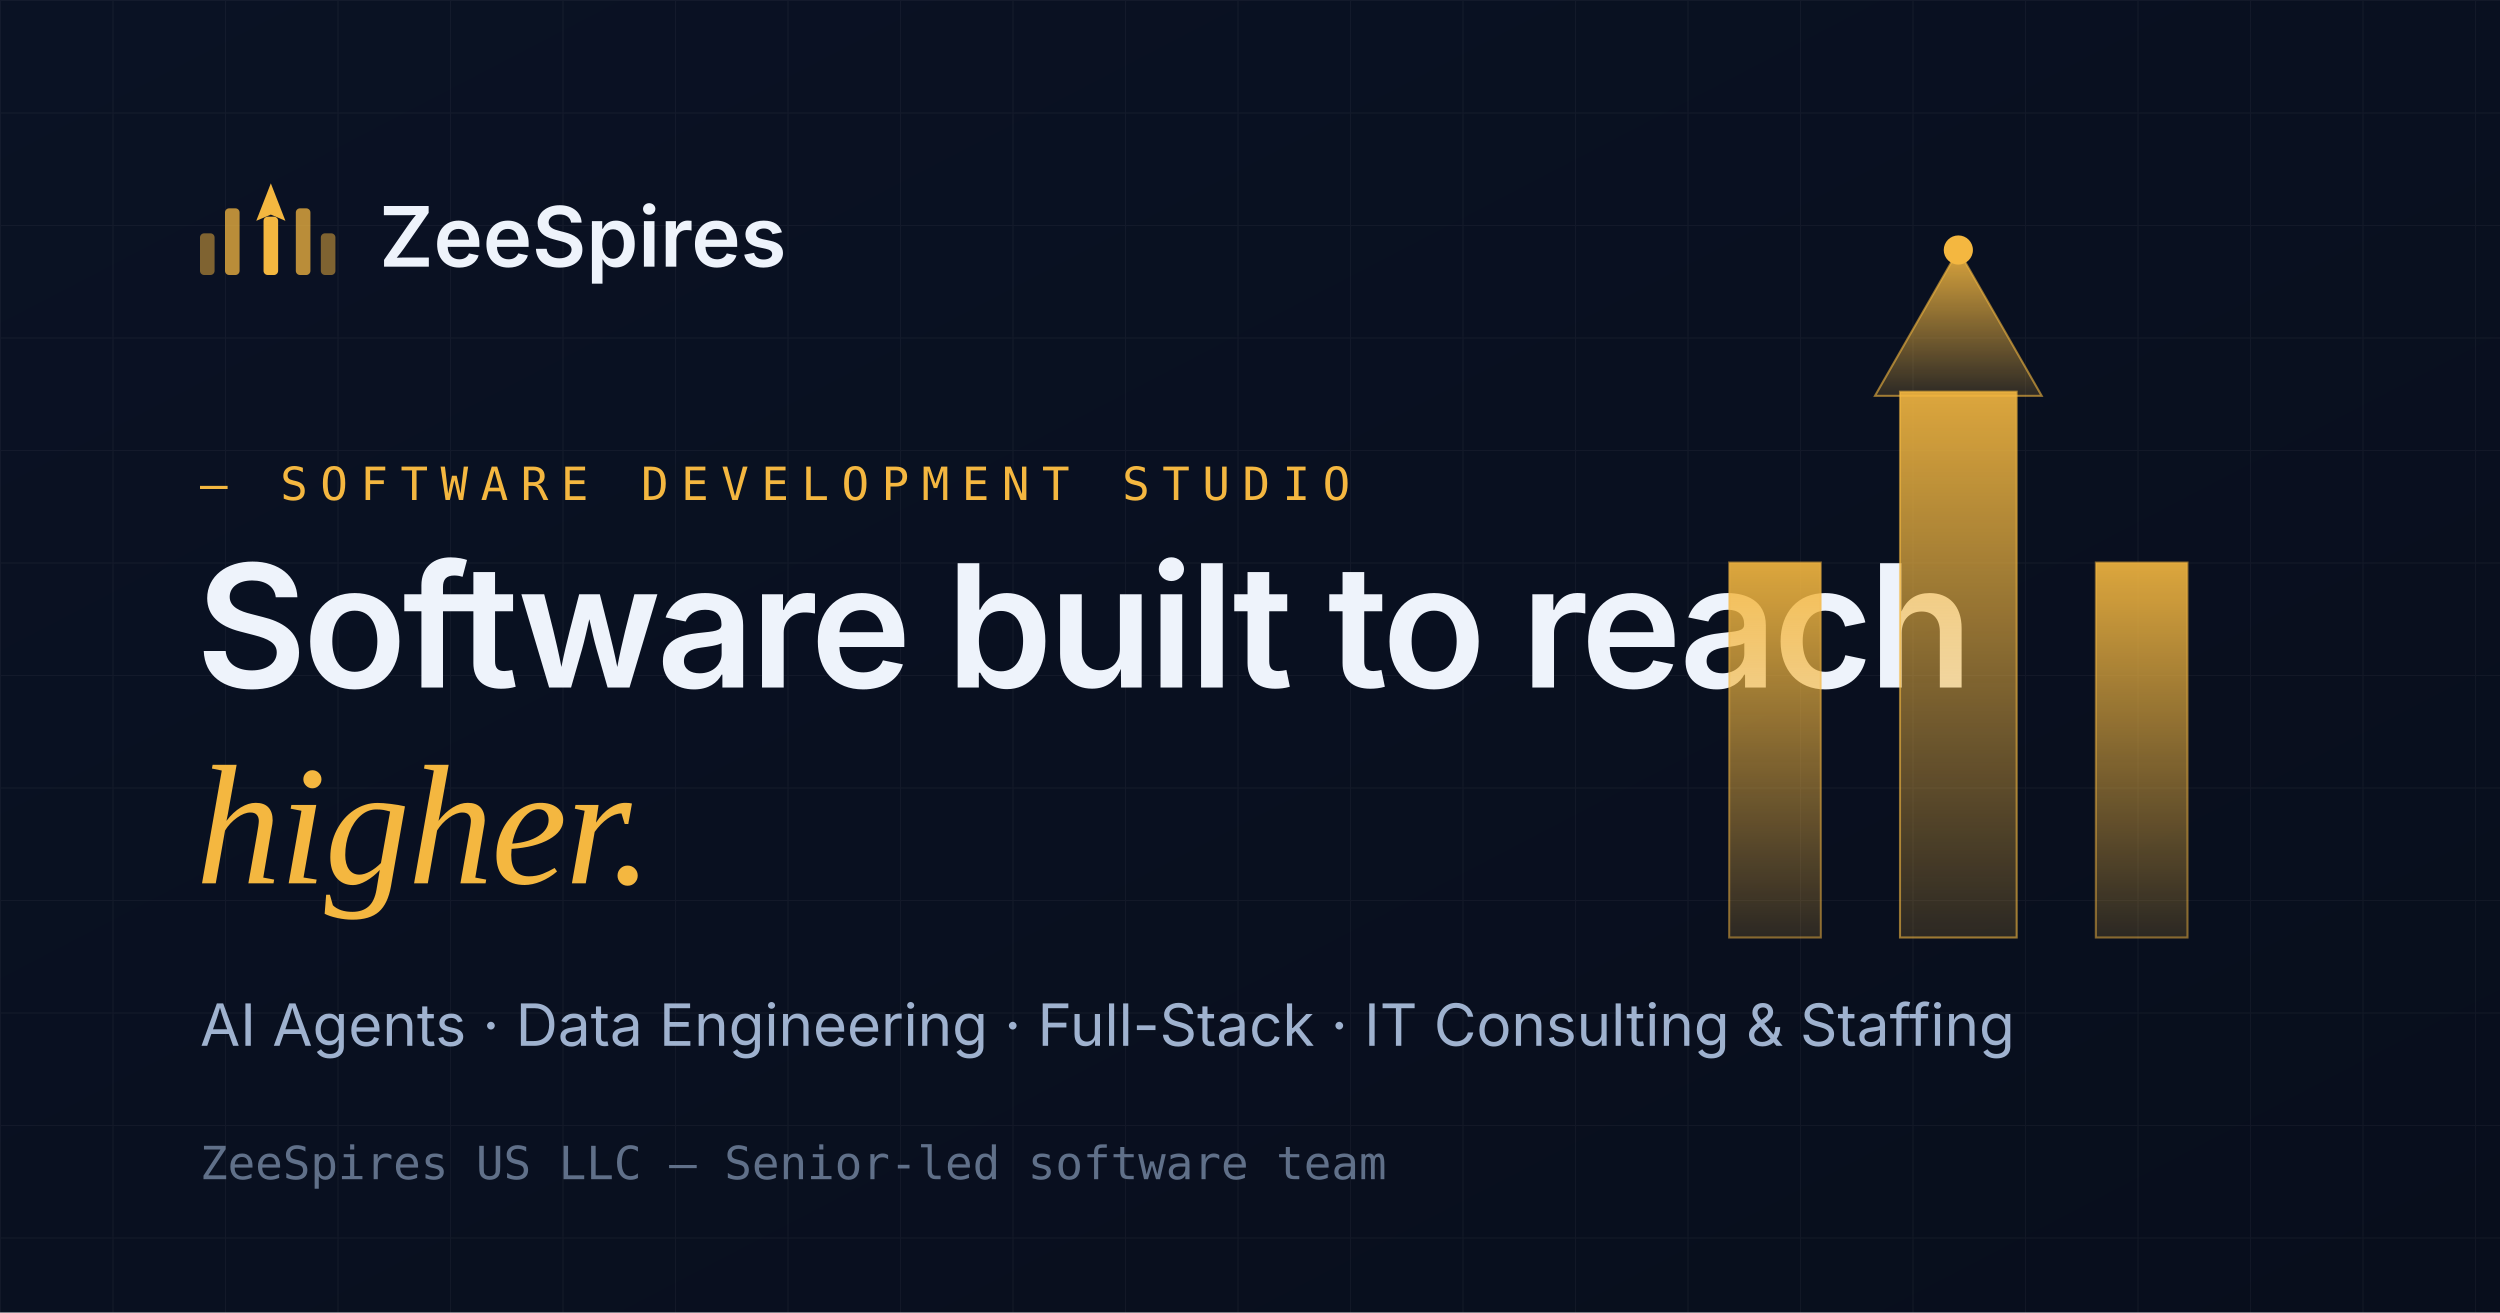
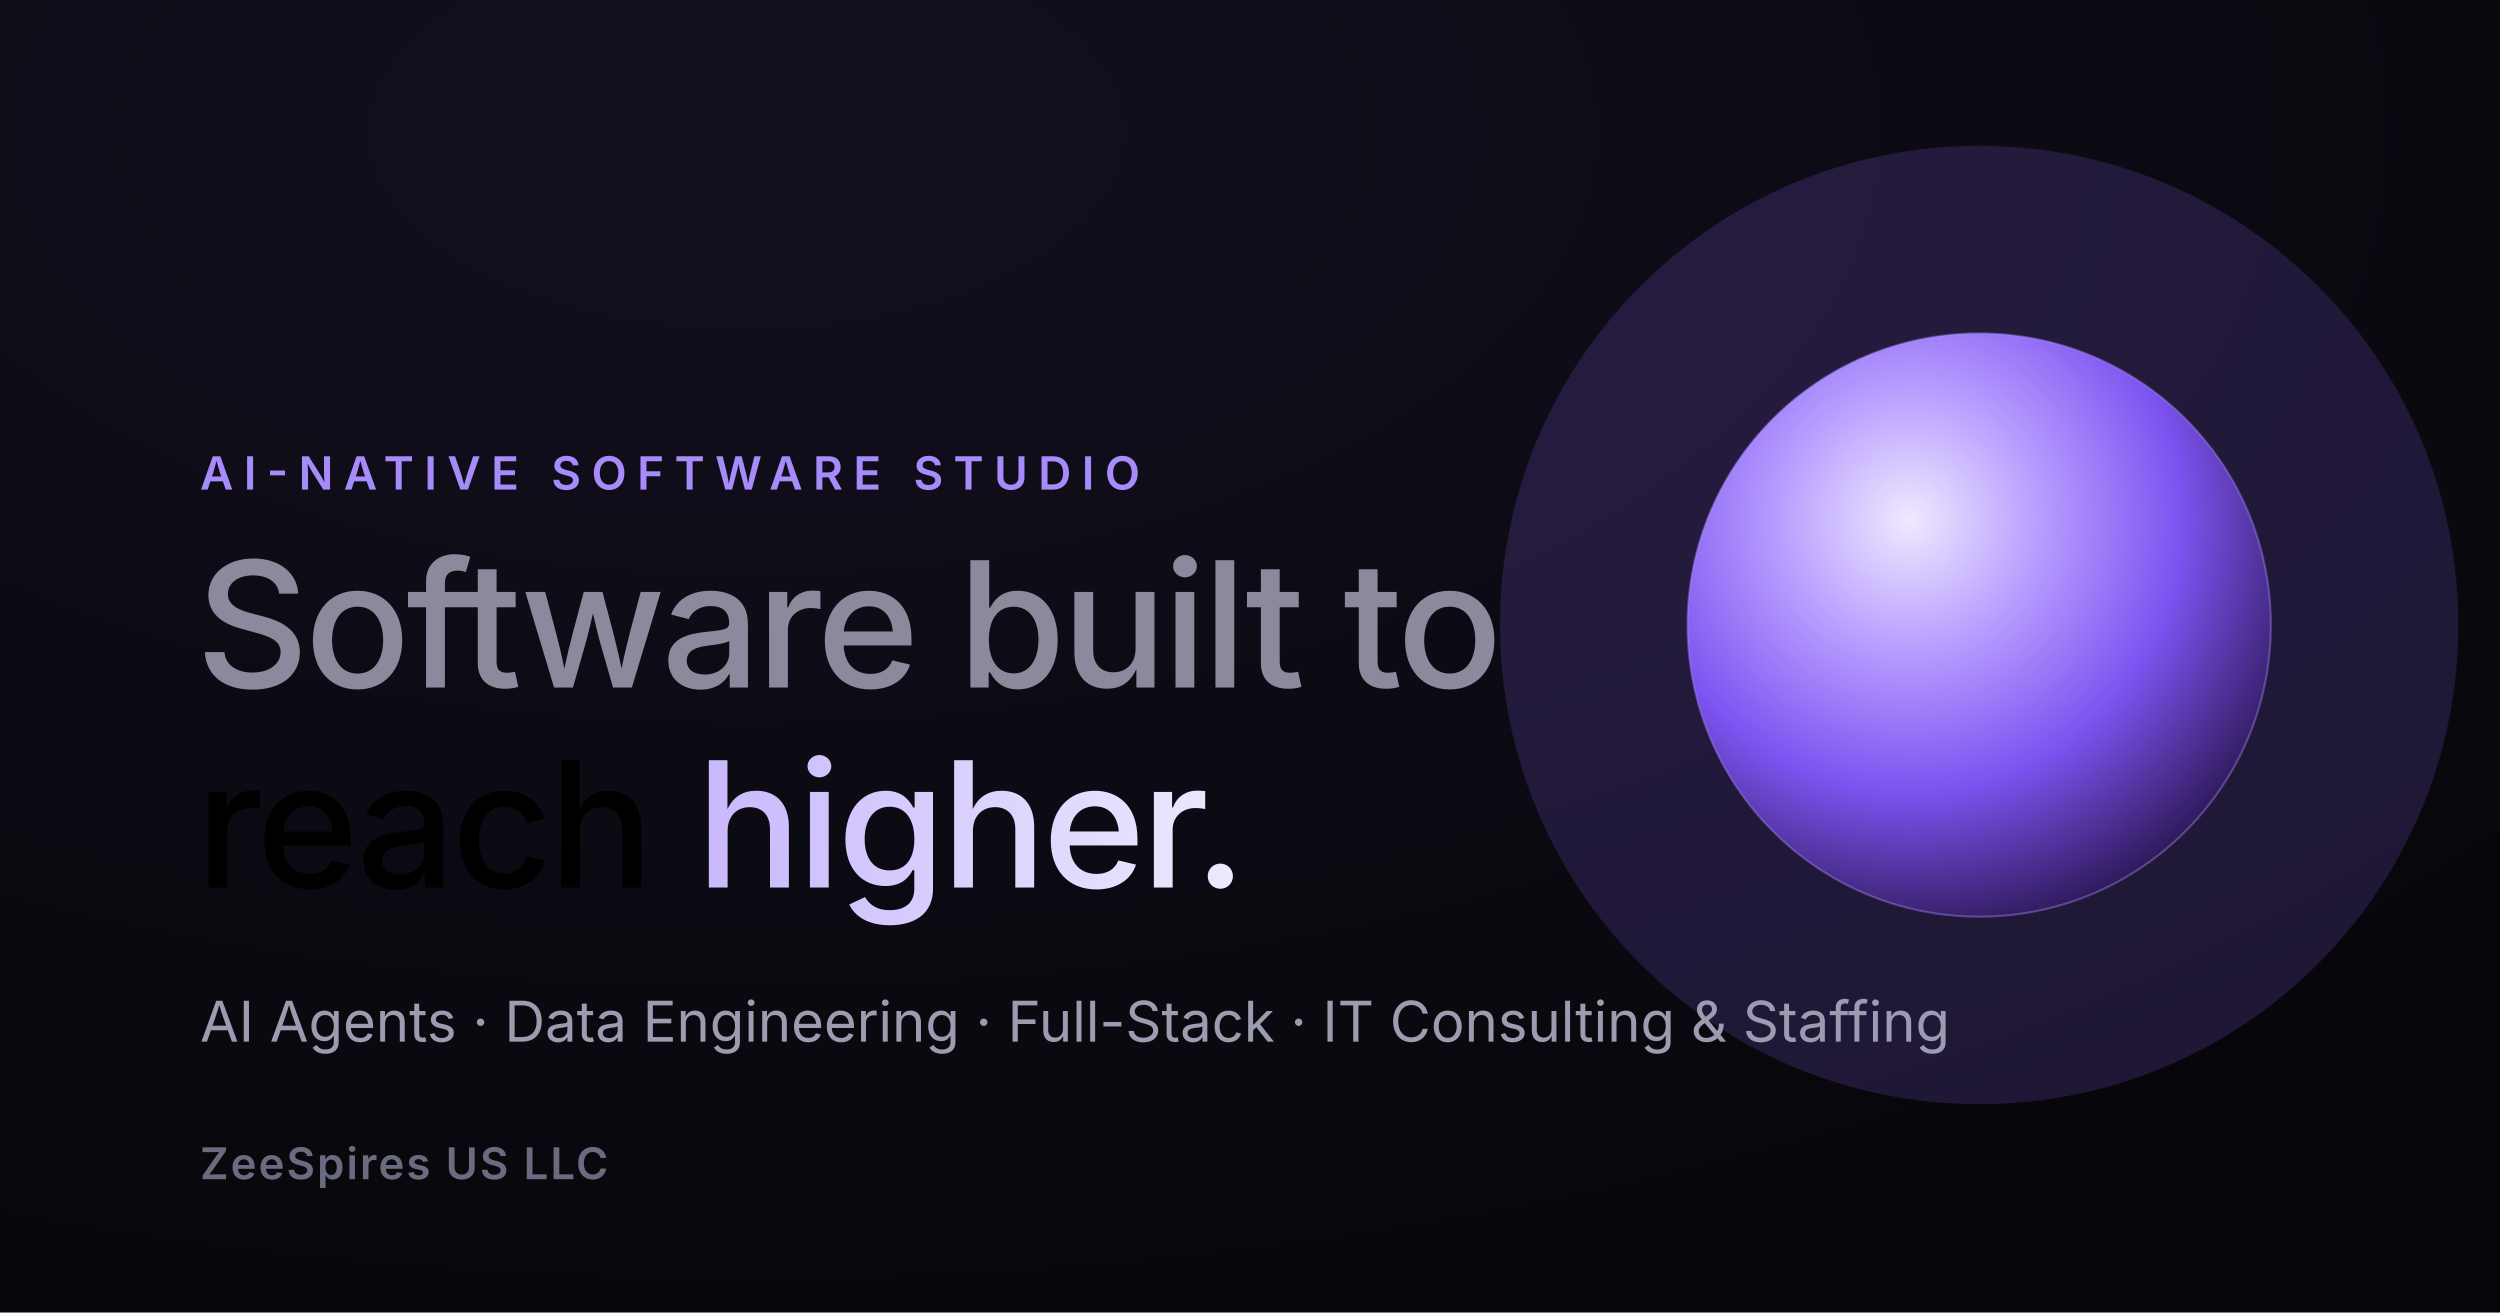
<svg xmlns="http://www.w3.org/2000/svg" width="1200" height="630" viewBox="0 0 1200 630" font-family="'Space Grotesk', Inter, system-ui, sans-serif">
  <defs>
-     <linearGradient id="bg" x1="0" y1="0" x2="1" y2="1">
-       <stop offset="0" stop-color="#0a1224" />
-       <stop offset="1" stop-color="#080e1c" />
-     </linearGradient>
-     <pattern id="grid" width="54" height="54" patternUnits="userSpaceOnUse">
-       <path d="M54 0 H0 V54" fill="none" stroke="#ffffff" stroke-opacity="0.04" stroke-width="1" />
-     </pattern>
-     <linearGradient id="spire" x1="0" y1="0" x2="0" y2="1">
-       <stop offset="0" stop-color="#f4b740" stop-opacity="0.9" />
-       <stop offset="1" stop-color="#f4b740" stop-opacity="0.15" />
+     <radialGradient id="bg" cx="30%" cy="10%" r="90%">
+       <stop offset="0" stop-color="#12101f" />
+       <stop offset="100" stop-color="#07070b" />
+     </radialGradient>
+     <radialGradient id="orb" cx="38%" cy="32%" r="75%">
+       <stop offset="0%" stop-color="#efe9ff" />
+       <stop offset="30%" stop-color="#b79dff" />
+       <stop offset="62%" stop-color="#7c53f0" />
+       <stop offset="100%" stop-color="#241247" />
+     </radialGradient>
+     <linearGradient id="grad" x1="0" y1="0" x2="1" y2="0">
+       <stop offset="0" stop-color="#a78bfa" />
+       <stop offset="100" stop-color="#ede9fe" />
    </linearGradient>
  </defs>
  <rect width="1200" height="630" fill="url(#bg)" />
-   <rect width="1200" height="630" fill="url(#grid)" />
-   <g transform="translate(96, 88)" fill="#f4b740">
-     <rect x="0" y="24" width="7" height="20" rx="2" fill-opacity="0.5" />
-     <rect x="12" y="12" width="7" height="32" rx="2" fill-opacity="0.75" />
-     <path d="M34 0 L41 18 L34 15 L27 18 Z" />
-     <rect x="30.5" y="16" width="7" height="28" rx="2" />
-     <rect x="46" y="12" width="7" height="32" rx="2" fill-opacity="0.75" />
-     <rect x="58" y="24" width="7" height="20" rx="2" fill-opacity="0.5" />
-     <text x="86" y="40" font-size="40" font-weight="600" fill="#eef3fb">ZeeSpires</text>
-   </g>
-   <text x="96" y="240" font-size="22" font-weight="500" letter-spacing="6" fill="#f4b740" font-family="'JetBrains Mono', monospace">— SOFTWARE DEVELOPMENT STUDIO</text>
-   <text x="94" y="330" font-size="82" font-weight="600" fill="#eef3fb" letter-spacing="-2">Software built to reach</text>
-   <text x="94" y="424" font-size="82" font-weight="400" fill="#f4b740" font-style="italic" font-family="Georgia, 'Times New Roman', serif" letter-spacing="-1">higher.</text>
-   <text x="96" y="502" font-size="28" fill="#9fb2cf">AI Agents · Data Engineering · Full-Stack · IT Consulting &amp; Staffing</text>
-   <g transform="translate(830, 150)">
-     <rect x="0" y="120" width="44" height="180" fill="url(#spire)" stroke="#f4b740" stroke-opacity="0.5" />
-     <path d="M70 40 L110 -30 L150 40 Z" fill="url(#spire)" stroke="#f4b740" stroke-opacity="0.6" />
-     <rect x="82" y="38" width="56" height="262" fill="url(#spire)" stroke="#f4b740" stroke-opacity="0.6" />
-     <circle cx="110" cy="-30" r="7" fill="#f4b740" />
-     <rect x="176" y="120" width="44" height="180" fill="url(#spire)" stroke="#f4b740" stroke-opacity="0.5" />
-   </g>
-   <text x="96" y="566" font-size="22" font-weight="500" fill="#607089" font-family="'JetBrains Mono', monospace">ZeeSpires US LLC — Senior-led software team</text>
+   <circle cx="950" cy="300" r="230" fill="#8b5cf6" opacity="0.18" />
+   <circle cx="950" cy="300" r="140" fill="url(#orb)" />
+   <circle cx="950" cy="300" r="140" fill="none" stroke="#a78bfa" stroke-opacity="0.4" />
+   <text x="96" y="235" font-size="22" font-weight="600" letter-spacing="5" fill="#a78bfa">AI-NATIVE SOFTWARE STUDIO</text>
+   <text x="94" y="330" font-size="84" font-weight="500" fill="#8a8a9c" letter-spacing="-2">Software built to</text>
+   <text x="94" y="426" font-size="84" font-weight="500" letter-spacing="-2">reach <tspan fill="url(#grad)">higher.</tspan>
+   </text>
+   <text x="96" y="500" font-size="27" fill="#9b9caf">AI Agents · Data Engineering · Full-Stack · IT Consulting &amp; Staffing</text>
+   <text x="96" y="566" font-size="21" font-weight="600" fill="#6a6b80" letter-spacing="1">ZeeSpires US LLC</text>
</svg>
